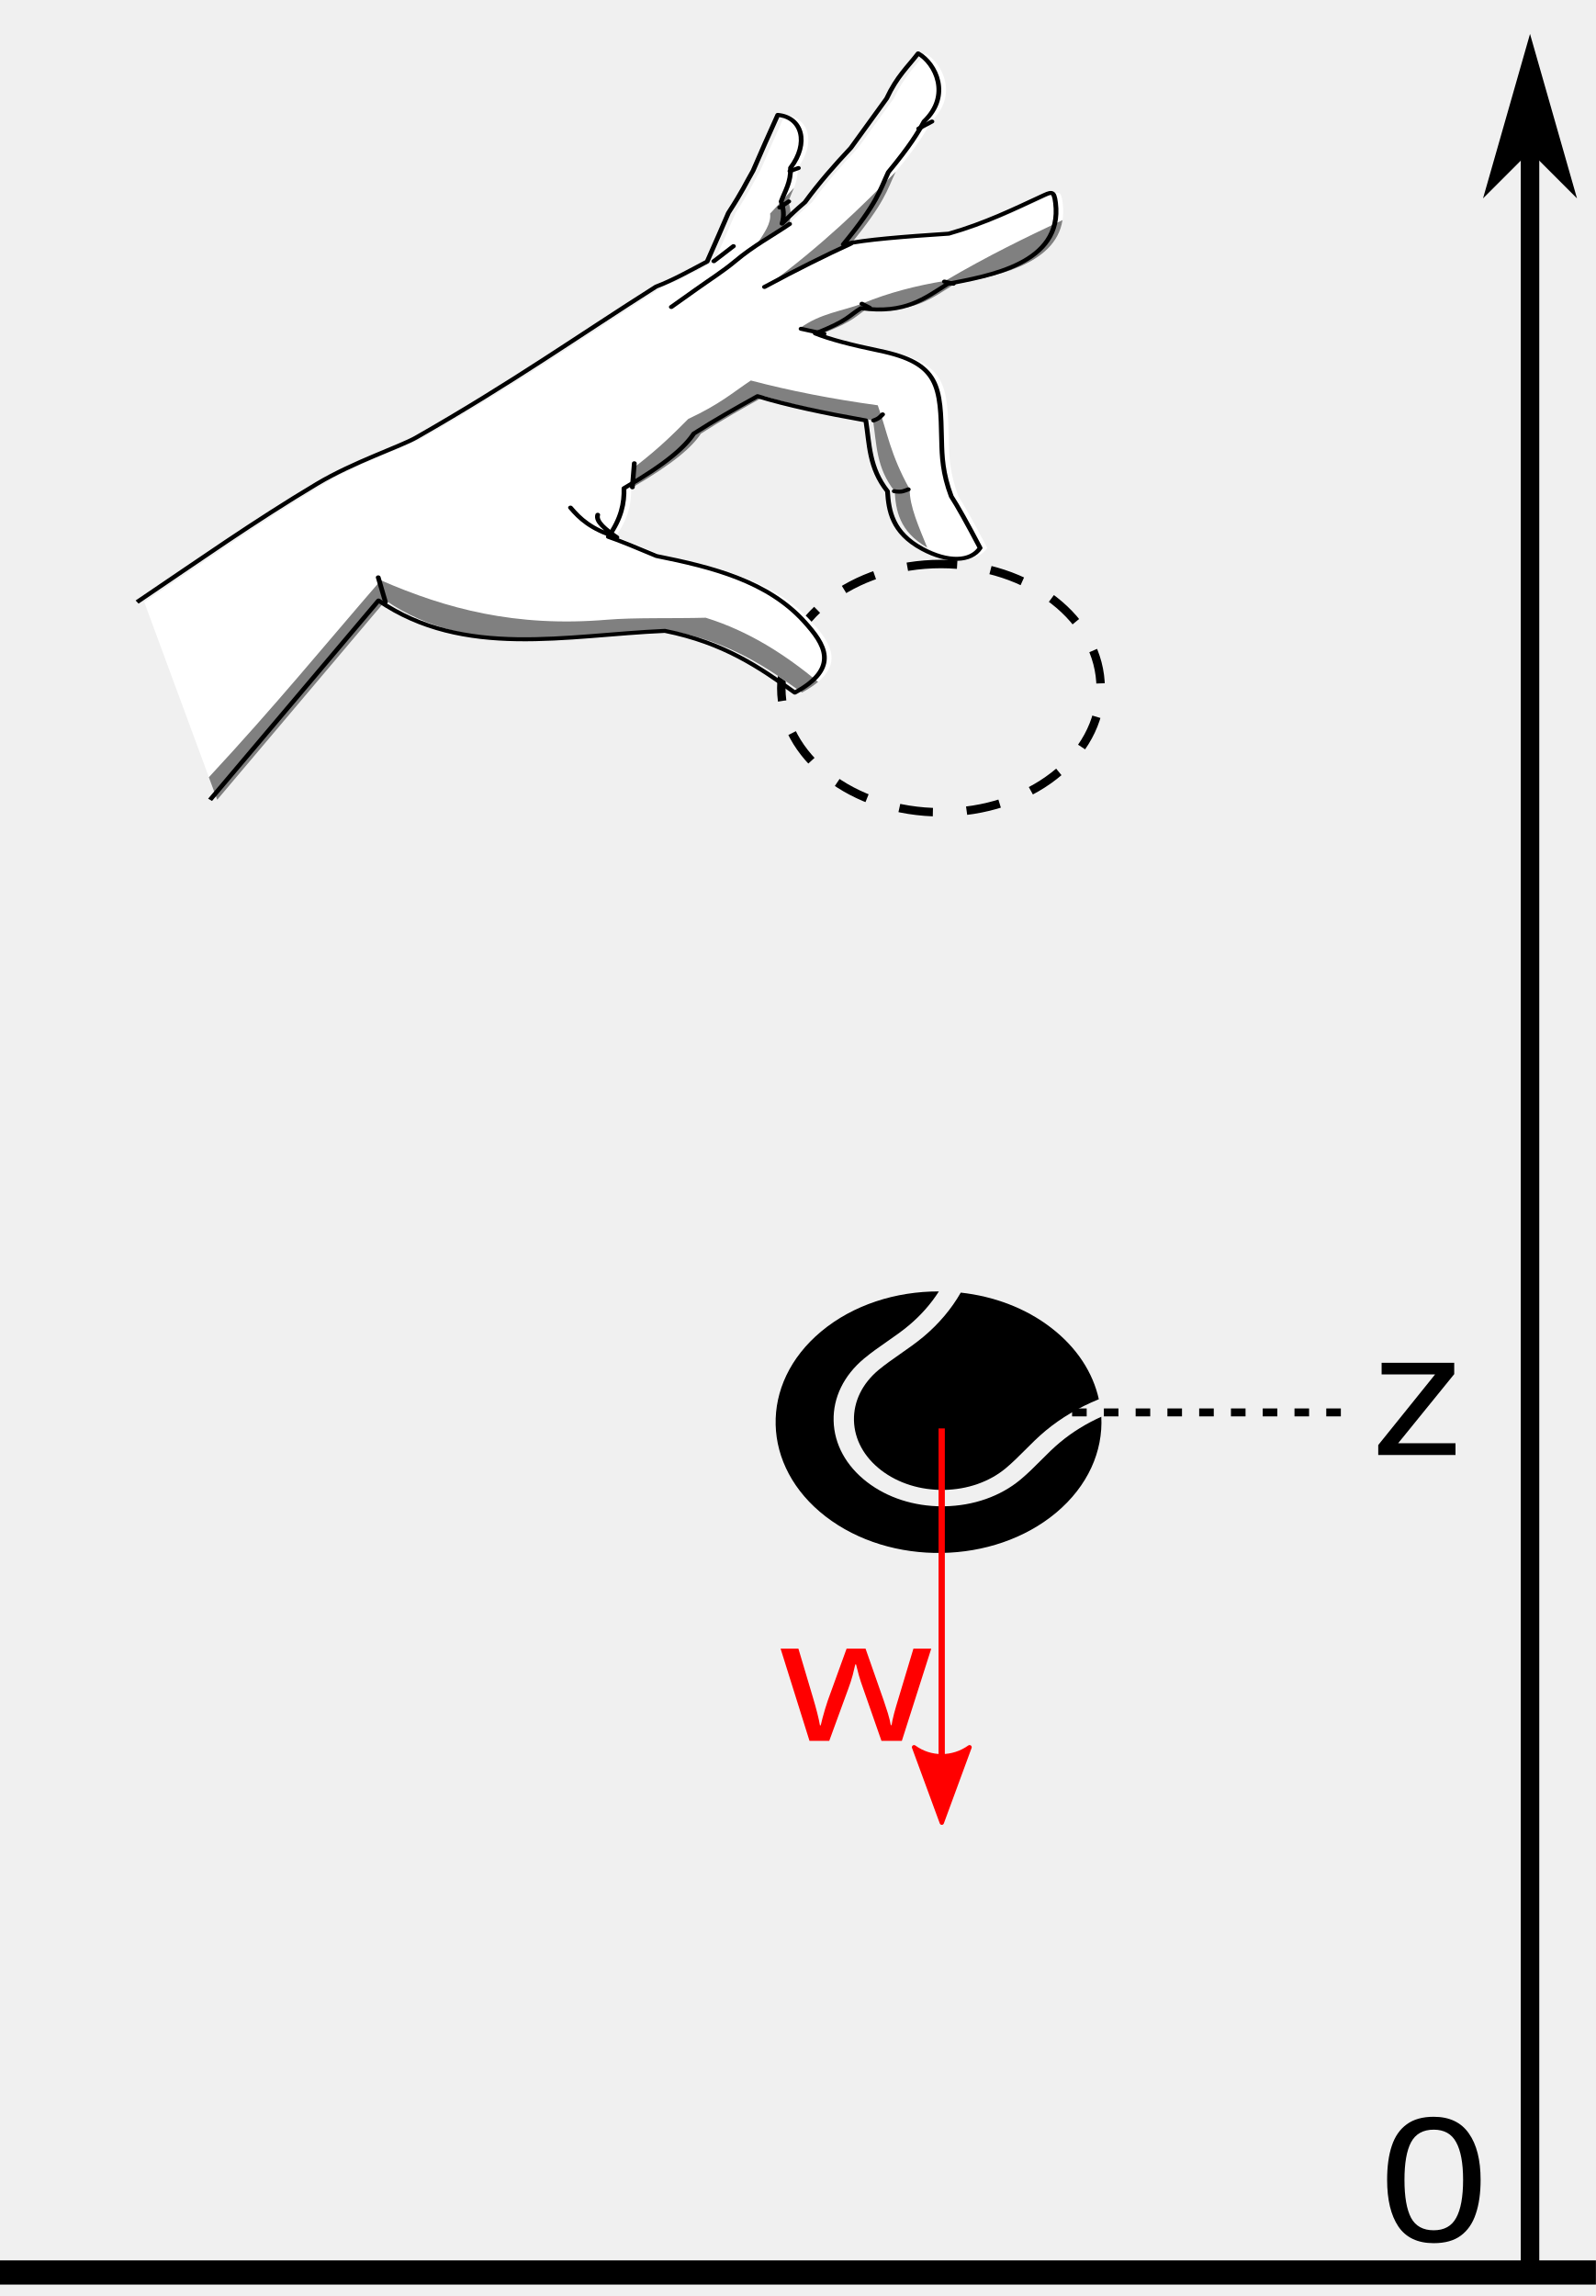
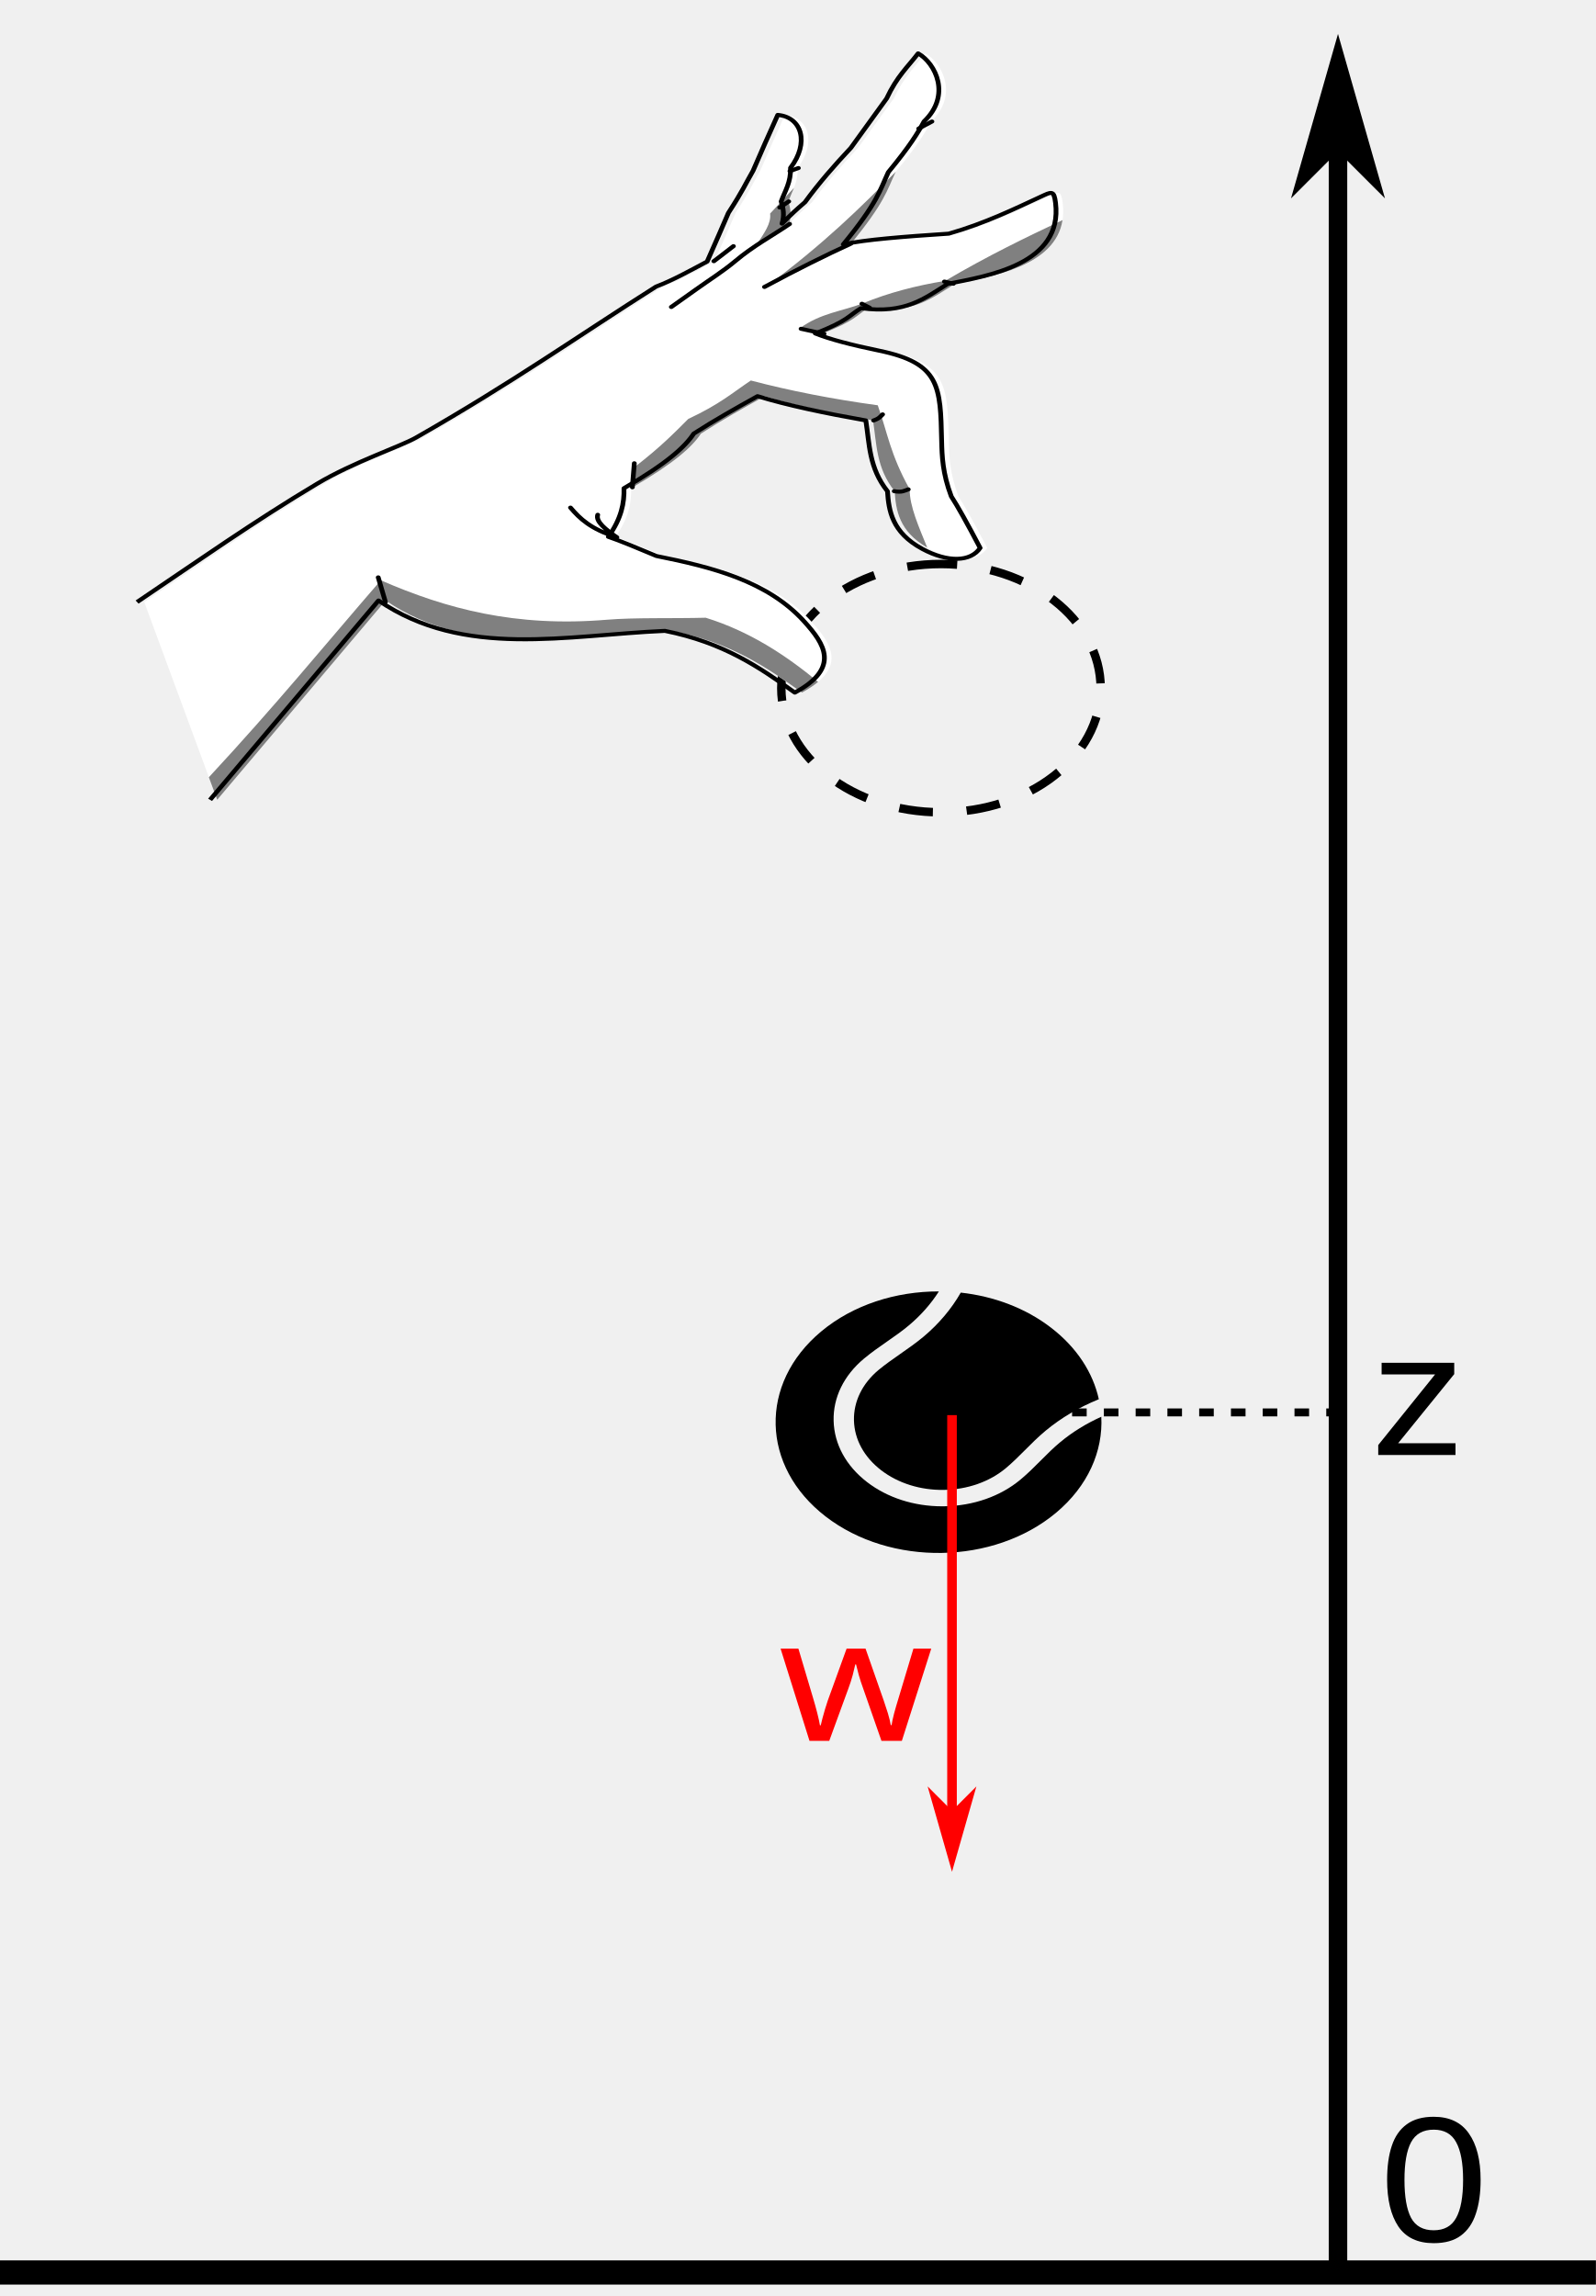
<svg xmlns="http://www.w3.org/2000/svg" xml:space="preserve" viewBox="0 0 166.219 239.107" height="239.107" width="166.219" y="0px" x="0px" id="Capa_1" version="1.1">
  <defs id="defs3970">
+     <marker orient="auto" refY="0.0" refX="0.0" id="marker1503" style="overflow:visible">
+       <path id="path1501" d="M 0.0,0.0 L 5.0,-5.0 L -12.5,0.0 L 5.0,5.0 L 0.0,0.0 z " style="fill-rule:evenodd;stroke:#ff0000;stroke-width:1pt;stroke-opacity:1;fill:#ff0000;fill-opacity:1" transform="scale(0.4) translate(10,0)" />
+     </marker>
    <marker style="overflow:visible" id="marker1383" refX="0.0" refY="0.0" orient="auto">
      <path transform="scale(0.4) translate(10,0)" style="fill-rule:evenodd;stroke:#000000;stroke-width:1pt;stroke-opacity:1;fill:#000000;fill-opacity:1" d="M 0.0,0.0 L 5.0,-5.0 L -12.5,0.0 L 5.0,5.0 L 0.0,0.0 z " id="path1126" />
    </marker>
    <marker style="overflow:visible" id="marker3559" refX="0" refY="0" orient="auto">
      <path transform="matrix(0.4,0,0,0.4,4,0)" style="fill:#000000;fill-opacity:1;fill-rule:evenodd;stroke:#000000;stroke-width:1pt;stroke-opacity:1" d="M 0,0 5,-5 -12.5,0 5,5 Z" id="path3173" />
    </marker>
    <marker style="overflow:visible" id="marker3430" refX="0" refY="0" orient="auto">
      <path transform="matrix(1.1,0,0,1.1,1.1,0)" d="M 8.719,4.034 -2.207,0.016 8.719,-4.002 c -1.745,2.372 -1.735,5.617 -6e-7,8.035 z" style="fill:#000000;fill-opacity:1;fill-rule:evenodd;stroke:#000000;stroke-width:0.625;stroke-linejoin:round;stroke-opacity:1" id="path3185" />
    </marker>
    <marker style="overflow:visible" id="marker5003" refX="0" refY="0" orient="auto">
      <path transform="matrix(1.1,0,0,1.1,1.1,0)" d="M 8.719,4.034 -2.207,0.016 8.719,-4.002 c -1.745,2.372 -1.735,5.617 -6e-7,8.035 z" style="fill:#000000;fill-opacity:1;fill-rule:evenodd;stroke:#000000;stroke-width:0.625;stroke-linejoin:round;stroke-opacity:1" id="path5001" />
    </marker>
    <marker style="overflow:visible" id="marker4891" refX="0" refY="0" orient="auto">
      <path transform="matrix(0.8,0,0,0.8,10,0)" style="fill:#000000;fill-opacity:1;fill-rule:evenodd;stroke:#000000;stroke-width:1pt;stroke-opacity:1" d="M 0,0 5,-5 -12.5,0 5,5 Z" id="path4331" />
    </marker>
    <marker style="overflow:visible" id="Arrow1Mstart" refX="0" refY="0" orient="auto">
      <path transform="matrix(0.4,0,0,0.4,4,0)" style="fill:#000000;fill-opacity:1;fill-rule:evenodd;stroke:#000000;stroke-width:1pt;stroke-opacity:1" d="M 0,0 5,-5 -12.5,0 5,5 Z" id="path4337" />
    </marker>
    <marker style="overflow:visible" id="marker4688" refX="0" refY="0" orient="auto">
      <path transform="matrix(1.1,0,0,1.1,1.1,0)" d="M 8.719,4.034 -2.207,0.016 8.719,-4.002 c -1.745,2.372 -1.735,5.617 -6e-7,8.035 z" style="fill:#000000;fill-opacity:1;fill-rule:evenodd;stroke:#000000;stroke-width:0.625;stroke-linejoin:round;stroke-opacity:1" id="path4686" />
    </marker>
    <marker style="overflow:visible" id="marker4594" refX="0" refY="0" orient="auto">
      <path transform="matrix(1.1,0,0,1.1,1.1,0)" d="M 8.719,4.034 -2.207,0.016 8.719,-4.002 c -1.745,2.372 -1.735,5.617 -6e-7,8.035 z" style="fill:#000000;fill-opacity:1;fill-rule:evenodd;stroke:#000000;stroke-width:0.625;stroke-linejoin:round;stroke-opacity:1" id="path4349" />
    </marker>
    <marker style="overflow:visible" id="marker6256" refX="0" refY="0" orient="auto">
      <path transform="matrix(-0.4,0,0,-0.4,-4,0)" style="fill:#000000;fill-opacity:1;fill-rule:evenodd;stroke:#000000;stroke-width:1pt;stroke-opacity:1" d="M 0,0 5,-5 -12.5,0 5,5 Z" id="path6254" />
    </marker>
    <marker style="overflow:visible" id="marker6180" refX="0" refY="0" orient="auto">
      <path transform="matrix(-1.1,0,0,-1.1,-1.1,0)" d="M 8.719,4.034 -2.207,0.016 8.719,-4.002 c -1.745,2.372 -1.735,5.617 -6e-7,8.035 z" style="fill:#000000;fill-opacity:1;fill-rule:evenodd;stroke:#000000;stroke-width:0.625;stroke-linejoin:round;stroke-opacity:1" id="path6178" />
    </marker>
    <marker style="overflow:visible" id="marker6110" refX="0" refY="0" orient="auto">
      <path transform="matrix(-1.1,0,0,-1.1,-1.1,0)" d="M 8.719,4.034 -2.207,0.016 8.719,-4.002 c -1.745,2.372 -1.735,5.617 -6e-7,8.035 z" style="fill:#000000;fill-opacity:1;fill-rule:evenodd;stroke:#000000;stroke-width:0.625;stroke-linejoin:round;stroke-opacity:1" id="path6108" />
    </marker>
    <marker style="overflow:visible" id="marker5818" refX="0" refY="0" orient="auto">
      <path transform="matrix(-1.1,0,0,-1.1,-1.1,0)" d="M 8.719,4.034 -2.207,0.016 8.719,-4.002 c -1.745,2.372 -1.735,5.617 -6e-7,8.035 z" style="fill:#000000;fill-opacity:1;fill-rule:evenodd;stroke:#000000;stroke-width:0.625;stroke-linejoin:round;stroke-opacity:1" id="path5816" />
    </marker>
    <marker style="overflow:visible" id="Arrow1Mend" refX="0" refY="0" orient="auto">
      <path transform="matrix(-0.4,0,0,-0.4,-4,0)" style="fill:#000000;fill-opacity:1;fill-rule:evenodd;stroke:#000000;stroke-width:1pt;stroke-opacity:1" d="M 0,0 5,-5 -12.5,0 5,5 Z" id="path5107" />
    </marker>
    <marker style="overflow:visible" id="Arrow2Mend" refX="0" refY="0" orient="auto">
      <path transform="scale(-0.6)" d="M 8.719,4.034 -2.207,0.016 8.719,-4.002 c -1.745,2.372 -1.735,5.617 -6e-7,8.035 z" style="fill:#000000;fill-opacity:1;fill-rule:evenodd;stroke:#000000;stroke-width:0.625;stroke-linejoin:round;stroke-opacity:1" id="path5125" />
    </marker>
    <marker style="overflow:visible" id="marker5666" refX="0" refY="0" orient="auto">
      <path transform="matrix(-1.1,0,0,-1.1,-1.1,0)" d="M 8.719,4.034 -2.207,0.016 8.719,-4.002 c -1.745,2.372 -1.735,5.617 -6e-7,8.035 z" style="fill:#000000;fill-opacity:1;fill-rule:evenodd;stroke:#000000;stroke-width:0.625;stroke-linejoin:round;stroke-opacity:1" id="path5664" />
    </marker>
    <marker style="overflow:visible" id="Arrow2Lend" refX="0" refY="0" orient="auto">
      <path transform="matrix(-1.1,0,0,-1.1,-1.1,0)" d="M 8.719,4.034 -2.207,0.016 8.719,-4.002 c -1.745,2.372 -1.735,5.617 -6e-7,8.035 z" style="fill:#000000;fill-opacity:1;fill-rule:evenodd;stroke:#000000;stroke-width:0.625;stroke-linejoin:round;stroke-opacity:1" id="path5119" />
    </marker>
    <marker style="overflow:visible" id="Arrow2Lstart" refX="0" refY="0" orient="auto">
      <path transform="matrix(1.1,0,0,1.1,1.1,0)" d="M 8.719,4.034 -2.207,0.016 8.719,-4.002 c -1.745,2.372 -1.735,5.617 -6e-7,8.035 z" style="fill:#000000;fill-opacity:1;fill-rule:evenodd;stroke:#000000;stroke-width:0.625;stroke-linejoin:round;stroke-opacity:1" id="path5116" />
    </marker>
    <marker style="overflow:visible" id="Arrow1Lstart" refX="0" refY="0" orient="auto">
      <path transform="matrix(0.8,0,0,0.8,10,0)" style="fill:#000000;fill-opacity:1;fill-rule:evenodd;stroke:#000000;stroke-width:1pt;stroke-opacity:1" d="M 0,0 5,-5 -12.5,0 5,5 Z" id="path5098" />
    </marker>
    <marker style="overflow:visible" id="Arrow1Lend" refX="0" refY="0" orient="auto">
      <path transform="matrix(-0.8,0,0,-0.8,-10,0)" style="fill:#000000;fill-opacity:1;fill-rule:evenodd;stroke:#000000;stroke-width:1pt;stroke-opacity:1" d="M 0,0 5,-5 -12.5,0 5,5 Z" id="path5101" />
    </marker>
    <marker style="overflow:visible" id="marker6256-3" refX="0" refY="0" orient="auto">
      <path transform="matrix(-0.4,0,0,-0.4,-4,0)" style="fill:#ff0000;fill-opacity:1;fill-rule:evenodd;stroke:#ff0000;stroke-width:1pt;stroke-opacity:1" d="M 0,0 5,-5 -12.5,0 5,5 Z" id="path6254-6" />
    </marker>
    <marker style="overflow:visible" id="marker5003-1" refX="0" refY="0" orient="auto">
      <path transform="matrix(1.1,0,0,1.1,1.1,0)" d="M 8.719,4.034 -2.207,0.016 8.719,-4.002 c -1.745,2.372 -1.735,5.617 -6e-7,8.035 z" style="fill:#ff0000;fill-opacity:1;fill-rule:evenodd;stroke:#ff0000;stroke-width:0.625;stroke-linejoin:round;stroke-opacity:1" id="path5001-2" />
    </marker>
  </defs>
  <g transform="matrix(0.03857271,0,0,0.03096132,80.78312,134.4883)" id="g3935">
    <g id="g3933">
      <path id="path3929" d="m 122.711,135.041 c -168.3,175.1 -162.8,453.6 12.3,622 175.101,168.299 453.601,162.799 622,-12.301 86.601,-90.1 127.2,-207.5 122.4,-323.2 -41,23.1 -78.101,51.6 -110.7,85.299 -18.5,19.102 -35,39.701 -52.5,61.602 -17.2,21.5 -34.9,43.6 -54.8,64.299 -54.3,56.5 -127.3,88.4 -205.7,90 -2,0 -4,0.1 -6,0.1 -76.1,0 -148.1,-28.898 -203.1,-81.799 -56.5,-54.301 -88.4,-127.301 -90,-205.701 -1.6,-78.3 27.5,-152.6 81.8,-209.1 19.8,-20.6 41.3,-39.3 62.1,-57.3 21.101,-18.3 41.101,-35.6 59.5,-54.9 32.3,-33.9 59.4,-72.1 80.8,-114 -115.9,-0.299 -231.6,44.901 -318.1,135.001 z" />
      <path id="path3931" d="m 336.511,210.341 c -20.7,18 -40.3,35 -58.5,53.8 -44.1,45.9 -67.7,106.2 -66.5,169.9 1.3,63.6 27.2,123 73.101,167.1 45.899,44.1 106.199,67.699 169.899,66.5 63.601,-1.301 123,-27.199 167.101,-73.1 18.1,-18.801 34.3,-39.1 51.5,-60.5 17.5,-21.9 35.6,-44.5 55.899,-65.5 41.601,-43 90,-78.6 143.7,-105.9 -15.7,-88.4 -58.5,-172.8 -128.2,-239.8 -69.6,-67.1 -155.6,-106.6 -244.6,-118.8 -25.2,54.8 -58.8,104.5 -100.101,147.8 -20.199,21.1 -42.099,40.1 -63.299,58.5 z" />
    </g>
  </g>
  <g transform="matrix(0.3208862,0,0,0.2798988,-57.52201,-34.57767)" id="g3937" />
  <g transform="matrix(0.3208862,0,0,0.2798988,-57.52201,-34.57767)" id="g3939" />
  <g transform="matrix(0.3208862,0,0,0.2798988,-57.52201,-34.57767)" id="g3941" />
  <g transform="matrix(0.3208862,0,0,0.2798988,-57.52201,-34.57767)" id="g3943" />
  <g transform="matrix(0.3208862,0,0,0.2798988,-57.52201,-34.57767)" id="g3945" />
  <g transform="matrix(0.3208862,0,0,0.2798988,-57.52201,-34.57767)" id="g3947" />
  <g transform="matrix(0.3208862,0,0,0.2798988,-57.52201,-34.57767)" id="g3949" />
  <g transform="matrix(0.3208862,0,0,0.2798988,-57.52201,-34.57767)" id="g3951" />
  <g transform="matrix(0.3208862,0,0,0.2798988,-57.52201,-34.57767)" id="g3953" />
  <g transform="matrix(0.3208862,0,0,0.2798988,-57.52201,-34.57767)" id="g3955" />
  <g transform="matrix(0.3208862,0,0,0.2798988,-57.52201,-34.57767)" id="g3957" />
  <g transform="matrix(0.3208862,0,0,0.2798988,-57.52201,-34.57767)" id="g3959" />
  <g transform="matrix(0.3208862,0,0,0.2798988,-57.52201,-34.57767)" id="g3961" />
  <g transform="matrix(0.3208862,0,0,0.2798988,-57.52201,-34.57767)" id="g3963" />
  <g transform="matrix(0.3208862,0,0,0.2798988,-57.52201,-34.57767)" id="g3965" />
  <path id="path4261" d="M 98.005,58.735 A 16.632,12.928 0 0 0 81.374,71.663 16.632,12.928 0 0 0 98.005,84.592 16.632,12.928 0 0 0 114.637,71.663 16.632,12.928 0 0 0 98.005,58.735 Z" style="fill:none;fill-opacity:1;stroke:#000000;stroke-width:0.88;stroke-miterlimit:4;stroke-dasharray:3.521, 3.521;stroke-dashoffset:0;stroke-opacity:1" />
  <g transform="matrix(-0.1162022,0,0,0.09768972,106.135,-4.946164)" id="g3025">
    <path id="path4226" d="M 718.673,903.275 567.69,690.821 c -76.719,62.34 -168.492,36.864 -256.671,32.354 -53.313,12.708 -85.016,39.168 -116.473,65.785 -41.183,-26.485 -26.472,-52.023 -8.628,-75.492 32.837,-43.187 82.359,-58.122 132.649,-70.099 16.652,-8.345 32.508,-16.16 43.138,-20.491 -11.753,-19.615 -14.395,-36.193 -14.02,-51.766 -38.215,-26.358 -54.705,-44.026 -62.55,-58.236 -19.053,-14.607 -38.105,-27.286 -57.158,-39.903 -26.644,9.77 -60.283,18.14 -97.061,25.883 -3.366,25.164 -2.658,50.328 -19.412,75.492 -1.155,20.491 -3.889,43.9 -31.275,61.472 -22.794,14.625 -43.464,13.83 -51.766,-1.078 11.639,-26.365 20.344,-44.903 25.883,-55.001 7.78,-24.675 8.313,-42.691 8.628,-59.315 1.098,-58.057 1.25,-82.55 56.079,-95.982 24.946,-6.111 44.41,-12.222 57.158,-18.334 -29.632,-13.778 -29.64,-18.67 -40.981,-26.961 -39.728,6.602 -57.513,-10.933 -77.648,-25.883 -36.72,-8.706 -103.373,-21.206 -96.721,-86.239 1.438,-14.053 3.625,-11.992 13.251,-6.708 22.927,12.584 49.843,28.378 82.461,39.397 39.143,3.051 75.498,6.38 94.56,11.439 C 120.388,266.767 118.301,253.427 110.718,234.134 91.21,205.992 84.17,192.1 78.69,179.991 54.286,152.468 68.168,118.313 84.028,107.546 c 9.405,14.657 18.81,24.167 28.215,48.043 l 32.028,52.618 c 14.584,18.461 28.619,37.471 41.179,57.956 6.863,6.99 13.726,14.454 20.59,22.877 -2.234,-8.709 -1.294,-16.361 0.763,-23.64 -3.463,-11.28 -8.873,-20.613 -8.388,-35.841 -16.905,-26.483 -10.443,-54.019 11.439,-56.431 8.293,21.669 15.231,40.629 22.115,59.481 7.01,14.418 8.731,20.375 22.115,44.992 5.74,15.748 10.625,29.358 19.064,51.855 15.252,9.627 30.503,19.806 45.755,26.69 69.492,52.357 128.195,101.957 215.047,160.904 14.086,9.56 56.285,26.202 88.644,49.175 56.005,39.761 106.384,81.989 161.482,126.218" style="fill:#ffffff;stroke:none" />
    <path id="path4224" d="m -38.976,285.302 c 6.487,49.237 63.576,60.175 96.552,67.993 20.136,14.95 37.941,32.425 77.669,25.823 11.315,8.273 11.338,13.25 40.769,26.957 l 20.685,-5.338 C 177.646,384.166 158.568,382.577 139.515,373.78 117.319,362.874 92.692,355.183 66.184,350.026 27.458,322.943 -5.821,303.93 -38.909,285.302 h -0.067 z" style="fill:#808080;stroke:none" />
    <path id="path4228" d="m 402.024,591.784 c -8.311,11.658 -18.224,22.995 -41.561,31.647 9.99,-8.363 19.152,-16.657 17.158,-24.021" style="fill:none;stroke:#000000;stroke-width:4.27;stroke-linecap:round;stroke-linejoin:round;stroke-miterlimit:4;stroke-dasharray:none;stroke-dashoffset:0;stroke-opacity:1" />
    <path id="path4230" d="m 572.031,669.242 c -58.826,30.439 -120.706,50.218 -202.779,42.037 -24.765,-2.469 -58.456,-1.178 -88.412,-2.135 -39.137,14.465 -71.274,39.446 -100.756,68.394 3.775,3.782 8.532,7.585 14.479,11.41 31.456,-26.617 63.123,-53.083 116.436,-65.792 88.179,4.51 179.975,29.978 256.694,-32.362 l 150.867,212.254 0.2,-0.067 7.407,-23.754 C 666.125,802.32 622.314,738.342 572.031,669.242 Z" style="fill:#808080;stroke:none" />
    <path id="path4232" d="m 567.885,692.444 6.482,-26.309" style="fill:none;stroke:#000000;stroke-width:4.27;stroke-linecap:round;stroke-linejoin:round;stroke-miterlimit:4;stroke-dasharray:none;stroke-dashoffset:0;stroke-opacity:1" />
    <path id="path4234" d="m 240.404,456.253 c -35.071,10.948 -72.944,19.789 -113.767,26.423 -8.79,29.101 -10.898,51.508 -28.625,89.546 0.162,18.047 -8.318,40.346 -15.747,62.188 25.469,-17.407 28.101,-40.088 29.226,-60.053 16.754,-25.164 16.051,-50.37 19.417,-75.534 36.777,-7.743 70.442,-16.053 97.086,-25.823 19.053,12.616 38.065,25.295 57.117,39.902 7.751,14.039 24.016,31.417 61.254,57.251 l 0.267,-0.4 -3.003,-22.086 c -22.502,-20.677 -34.407,-35.33 -47.175,-50.445 -28.484,-15.836 -39.442,-27.773 -56.05,-40.97 z" style="fill:#808080;stroke:none" />
    <path id="path4236" d="m 99.28,572.338 c 3.336,1.279 5.432,3.488 12.583,1.906" style="fill:none;stroke:#000000;stroke-width:4.27;stroke-linecap:round;stroke-linejoin:round;stroke-miterlimit:4;stroke-dasharray:none;stroke-dashoffset:0;stroke-opacity:1" />
    <path id="path4238" d="m 122.29,492.386 c 1.906,2.157 2.799,4.314 8.088,6.471" style="fill:none;stroke:#000000;stroke-width:4.27;stroke-linecap:round;stroke-linejoin:round;stroke-miterlimit:4;stroke-dasharray:none;stroke-dashoffset:0;stroke-opacity:1" />
    <path id="path4240" d="m 346.579,570.069 -1.749,-25.566" style="fill:none;stroke:#000000;stroke-width:4.27;stroke-linecap:round;stroke-linejoin:round;stroke-miterlimit:4;stroke-dasharray:none;stroke-dashoffset:0;stroke-opacity:1" />
    <path id="path4242" d="m 201.703,250.805 c 1.62,4.935 3.531,9.597 5.071,14.613 -2.057,7.279 -2.968,14.912 -0.734,23.621 -0.742,-0.91 -1.46,-1.781 -2.202,-2.669 l 0.934,2.736 29.693,21.019 c -5.702,-10.605 -12.534,-21.223 -11.343,-31.828 -7.773,-9.821 -14.644,-18.669 -21.419,-27.491 z" style="fill:#808080;fill-opacity:1;stroke:none" />
    <path id="path4244" d="m 110.423,233.589 -0.067,0.067 c 0.116,0.168 0.217,0.298 0.334,0.467 7.583,19.293 9.689,32.614 40.436,77.001 4.293,2.373 75.8,45.373 75.8,45.373 -52.432,-46.424 -85.264,-84.962 -116.503,-122.909 z" style="fill:#808080;stroke:none" />
    <path id="path4246" d="m 174.775,406.477 20.59,-5.338" style="fill:none;stroke:#000000;stroke-width:4.27;stroke-linecap:round;stroke-linejoin:round;stroke-miterlimit:4;stroke-dasharray:none;stroke-dashoffset:0;stroke-opacity:1" />
    <path id="path4248" d="m 133.977,378.643 6.863,-4.194" style="fill:none;stroke:#000000;stroke-width:4.27;stroke-linecap:round;stroke-linejoin:round;stroke-miterlimit:4;stroke-dasharray:none;stroke-dashoffset:0;stroke-opacity:1" />
    <path id="path4250" d="m 58.863,353.096 8.007,-2.288" style="fill:none;stroke:#000000;stroke-width:4.27;stroke-linecap:round;stroke-linejoin:round;stroke-miterlimit:4;stroke-dasharray:none;stroke-dashoffset:0;stroke-opacity:1" />
    <path id="path4252" d="m 205.659,289.421 c 16.268,13.218 31.928,22.818 48.805,39.654 10.911,10.885 23.355,20.118 35.079,30.122 7.341,6.264 14.743,12.455 22.115,18.683" style="fill:none;stroke:#000000;stroke-width:4.27;stroke-linecap:round;stroke-linejoin:round;stroke-miterlimit:4;stroke-dasharray:none;stroke-dashoffset:0;stroke-opacity:1" />
    <path id="path4254" d="m 273.529,329.075 c -4.68,-4.172 -10.836,-9.819 -17.539,-16.014" style="fill:none;stroke:#000000;stroke-width:4.27;stroke-linecap:round;stroke-linejoin:round;stroke-miterlimit:4;stroke-dasharray:none;stroke-dashoffset:0;stroke-opacity:1" />
    <path id="path4256" d="m 78.074,180.174 11.863,7.549" style="fill:none;stroke:#000000;stroke-width:4.27;stroke-linecap:round;stroke-linejoin:round;stroke-miterlimit:4;stroke-dasharray:none;stroke-dashoffset:0;stroke-opacity:1" />
    <path id="path4258" d="m 197.782,229.783 7.549,3.235" style="fill:none;stroke:#000000;stroke-width:4.27;stroke-linecap:round;stroke-linejoin:round;stroke-miterlimit:4;stroke-dasharray:none;stroke-dashoffset:0;stroke-opacity:1" />
    <path id="path4260" d="m 206.409,265.372 8.088,6.471" style="fill:none;stroke:#000000;stroke-width:4.27;stroke-linecap:round;stroke-linejoin:round;stroke-miterlimit:4;stroke-dasharray:none;stroke-dashoffset:0;stroke-opacity:1" />
    <path id="path4262" d="m 150.754,310.392 c 23.021,12.6 48.29,27.446 77.402,46.136" style="fill:none;stroke:#000000;stroke-width:4.27;stroke-linecap:round;stroke-linejoin:round;stroke-miterlimit:4;stroke-dasharray:none;stroke-dashoffset:0;stroke-opacity:1" />
    <path style="fill:none;stroke:#000000;stroke-width:4.27;stroke-linejoin:round;stroke-miterlimit:4;stroke-dasharray:none" d="M 725.08,903.275 574.097,690.821 c -76.719,62.34 -168.492,36.864 -256.671,32.354 -53.313,12.708 -85.016,39.168 -116.473,65.785 -41.183,-26.485 -26.472,-52.023 -8.628,-75.492 32.837,-43.187 82.359,-58.122 132.649,-70.099 16.652,-8.345 32.508,-16.16 43.138,-20.491 -11.753,-19.615 -14.395,-36.193 -14.02,-51.766 -38.215,-26.358 -54.705,-44.026 -62.55,-58.236 -19.053,-14.607 -38.105,-27.286 -57.158,-39.903 -26.644,9.77 -60.283,18.14 -97.061,25.883 -3.366,25.164 -2.658,50.328 -19.412,75.492 -1.155,20.491 -3.889,43.9 -31.275,61.472 -22.794,14.625 -43.464,13.83 -51.766,-1.078 11.639,-26.365 20.344,-44.903 25.883,-55.001 7.78,-24.675 8.313,-42.691 8.628,-59.315 1.098,-58.057 1.25,-82.55 56.079,-95.982 24.946,-6.111 44.41,-12.222 57.158,-18.334 -29.632,-13.778 -29.64,-18.67 -40.981,-26.961 -39.728,6.602 -57.513,-10.933 -77.648,-25.883 -36.72,-8.706 -103.373,-21.206 -96.721,-86.239 1.438,-14.053 3.625,-11.992 13.251,-6.708 22.927,12.584 49.843,28.378 82.461,39.397 39.143,3.051 75.498,6.38 94.56,11.439 C 126.795,266.767 124.707,253.427 117.125,234.134 97.616,205.992 90.576,192.1 85.096,179.991 60.692,152.468 74.575,118.313 90.434,107.546 c 9.405,14.657 18.81,24.167 28.215,48.043 l 32.028,52.618 c 14.584,18.461 28.619,37.471 41.179,57.956 6.863,6.99 13.726,14.454 20.59,22.877 -2.234,-8.709 -1.294,-16.361 0.763,-23.64 -3.463,-11.28 -8.873,-20.613 -8.388,-35.841 -16.905,-26.483 -10.443,-54.019 11.439,-56.431 8.293,21.669 15.231,40.629 22.115,59.481 7.01,14.418 8.731,20.375 22.115,44.992 5.74,15.748 10.625,29.358 19.064,51.855 15.252,9.627 30.503,19.806 45.755,26.69 69.492,52.357 128.195,101.957 215.047,160.904 14.086,9.56 56.285,26.202 88.644,49.175 56.005,39.761 106.384,81.989 161.482,126.218" id="path3023" />
  </g>
  <text transform="scale(1.070718,0.9339529)" id="text10109" y="205.686" x="173.114" style="font-style:normal;font-weight:normal;font-size:57.541px;line-height:1.25;font-family:sans-serif;letter-spacing:0px;word-spacing:0px;fill:#000000;fill-opacity:1;stroke:none;stroke-width:0.3" xml:space="preserve" />
  <text transform="scale(1.070718,0.9339529)" id="text10113" y="177.332" x="179.278" style="font-style:normal;font-weight:normal;font-size:25.574px;line-height:1.25;font-family:sans-serif;letter-spacing:0px;word-spacing:0px;fill:#000000;fill-opacity:1;stroke:none;stroke-width:0.3" xml:space="preserve" />
  <text transform="scale(1.070718,0.9339529)" id="text10117" y="184.728" x="164.484" style="font-style:normal;font-weight:normal;font-size:25.574px;line-height:1.25;font-family:sans-serif;letter-spacing:0px;word-spacing:0px;fill:#000000;fill-opacity:1;stroke:none;stroke-width:0.3" xml:space="preserve" />
  <text transform="scale(1.070718,0.9339529)" id="text10121" y="211.85" x="166.95" style="font-style:normal;font-weight:normal;font-size:25.574px;line-height:1.25;font-family:sans-serif;letter-spacing:0px;word-spacing:0px;fill:#000000;fill-opacity:1;stroke:none;stroke-width:0.3" xml:space="preserve" />
  <text transform="scale(1.070718,0.9339529)" id="text10125" y="216.506" x="150.797" style="font-style:normal;font-weight:normal;font-size:25.574px;line-height:1.25;font-family:sans-serif;letter-spacing:0px;word-spacing:0px;fill:#000000;fill-opacity:1;stroke:none;stroke-width:0.3" xml:space="preserve" />
  <text transform="scale(1.070718,0.9339529)" id="text10129" y="162.237" x="133.316" style="font-style:normal;font-variant:normal;font-weight:500;font-stretch:normal;font-size:19.18px;line-height:1.25;font-family:aakar;-inkscape-font-specification:'aakar, Medium';font-variant-ligatures:normal;font-variant-caps:normal;font-variant-numeric:normal;font-feature-settings:normal;text-align:start;letter-spacing:0px;word-spacing:0px;writing-mode:lr-tb;text-anchor:start;fill:#000000;fill-opacity:1;stroke:none;stroke-width:0.3" xml:space="preserve">
    <tspan style="stroke-width:0.3" y="162.237" x="133.316" id="tspan10127">z</tspan>
  </text>
  <text transform="scale(1.070718,0.9339529)" id="text10133" y="199.522" x="58.463" style="font-style:normal;font-weight:normal;font-size:25.574px;line-height:1.25;font-family:sans-serif;letter-spacing:0px;word-spacing:0px;fill:#000000;fill-opacity:1;stroke:none;stroke-width:0.3" xml:space="preserve" />
  <text transform="scale(1.070718,0.9339529)" id="text10137" y="194.128" x="75.709" style="font-style:normal;font-variant:normal;font-weight:500;font-stretch:normal;font-size:19.18px;line-height:1.25;font-family:aakar;-inkscape-font-specification:'aakar, Medium';font-variant-ligatures:normal;font-variant-caps:normal;font-variant-numeric:normal;font-feature-settings:normal;text-align:start;letter-spacing:0px;word-spacing:0px;writing-mode:lr-tb;text-anchor:start;fill:#000000;fill-opacity:1;stroke:none;stroke-width:0.3" xml:space="preserve">
    <tspan style="font-style:normal;font-variant:normal;font-weight:500;font-stretch:normal;font-size:19.18px;font-family:aakar;-inkscape-font-specification:'aakar, Medium';font-variant-ligatures:normal;font-variant-caps:normal;font-variant-numeric:normal;font-feature-settings:normal;text-align:start;writing-mode:lr-tb;text-anchor:start;fill:#ff0000;stroke-width:0.3" y="194.128" x="75.709" id="tspan10135">w</tspan>
  </text>
-   <path id="path90-8" d="m 98.08,188.949 c 0,-40.192 0,-40.192 0,-40.192 z" style="fill:#ff0000;stroke:#ff0000;stroke-width:0.654;stroke-linecap:butt;stroke-linejoin:miter;stroke-miterlimit:4;stroke-dasharray:3.927, 1.309;stroke-dashoffset:0;stroke-opacity:1;marker-start:url(#marker5003-1)" />
  <path id="path102" d="M 141.19,142.612 Z" style="fill:none;stroke:#000000;stroke-width:0.3px;stroke-linecap:butt;stroke-linejoin:miter;stroke-opacity:1" />
  <path id="path106" d="m 99.309,147.09 h 41.239 v 0 z" style="fill:none;stroke:#000000;stroke-width:0.827;stroke-linecap:butt;stroke-linejoin:miter;stroke-miterlimit:4;stroke-dasharray:0.827,2.482;stroke-dashoffset:3.5;stroke-opacity:1" />
  <path id="path1389" d="M 0,236.658 H 166.219 Z" style="fill:none;stroke:#000000;stroke-width:2.518;stroke-linecap:butt;stroke-linejoin:miter;stroke-miterlimit:4;stroke-dasharray:none;stroke-opacity:1" />
  <text transform="scale(1.070718,0.9339529)" id="text10129-3" y="249.935" x="133.993" style="font-style:normal;font-variant:normal;font-weight:500;font-stretch:normal;font-size:25.574px;line-height:1.25;font-family:aakar;-inkscape-font-specification:'aakar, Medium';font-variant-ligatures:normal;font-variant-caps:normal;font-variant-numeric:normal;font-feature-settings:normal;text-align:start;letter-spacing:0px;word-spacing:0px;writing-mode:lr-tb;text-anchor:start;fill:#000000;fill-opacity:1;stroke:none;stroke-width:0.3" xml:space="preserve">
    <tspan style="font-size:19.18px;stroke-width:0.3" y="249.935" x="133.993" id="tspan10127-6">0</tspan>
  </text>
-   <path id="path1064" d="m 159.355,7.331 c 0,228.877 0,228.877 0,228.877" style="fill:none;stroke:#000000;stroke-width:1.927;stroke-linecap:butt;stroke-linejoin:miter;stroke-miterlimit:4;stroke-dasharray:none;stroke-opacity:1;marker-start:url(#marker1383)" />
+   <path id="path1064" d="m 139.355,7.331 c 0,228.877 0,228.877 0,228.877" style="fill:none;stroke:#000000;stroke-width:1.927;stroke-linecap:butt;stroke-linejoin:miter;stroke-miterlimit:4;stroke-dasharray:none;stroke-opacity:1;marker-start:url(#marker1383)" />
+   <path id="path1499" d="M 99.154,192.956 V 147.372" style="fill:#ff0000;stroke:#ff0000;stroke-width:1px;stroke-linecap:butt;stroke-linejoin:miter;stroke-opacity:1;marker-start:url(#marker1503)" />
</svg>
